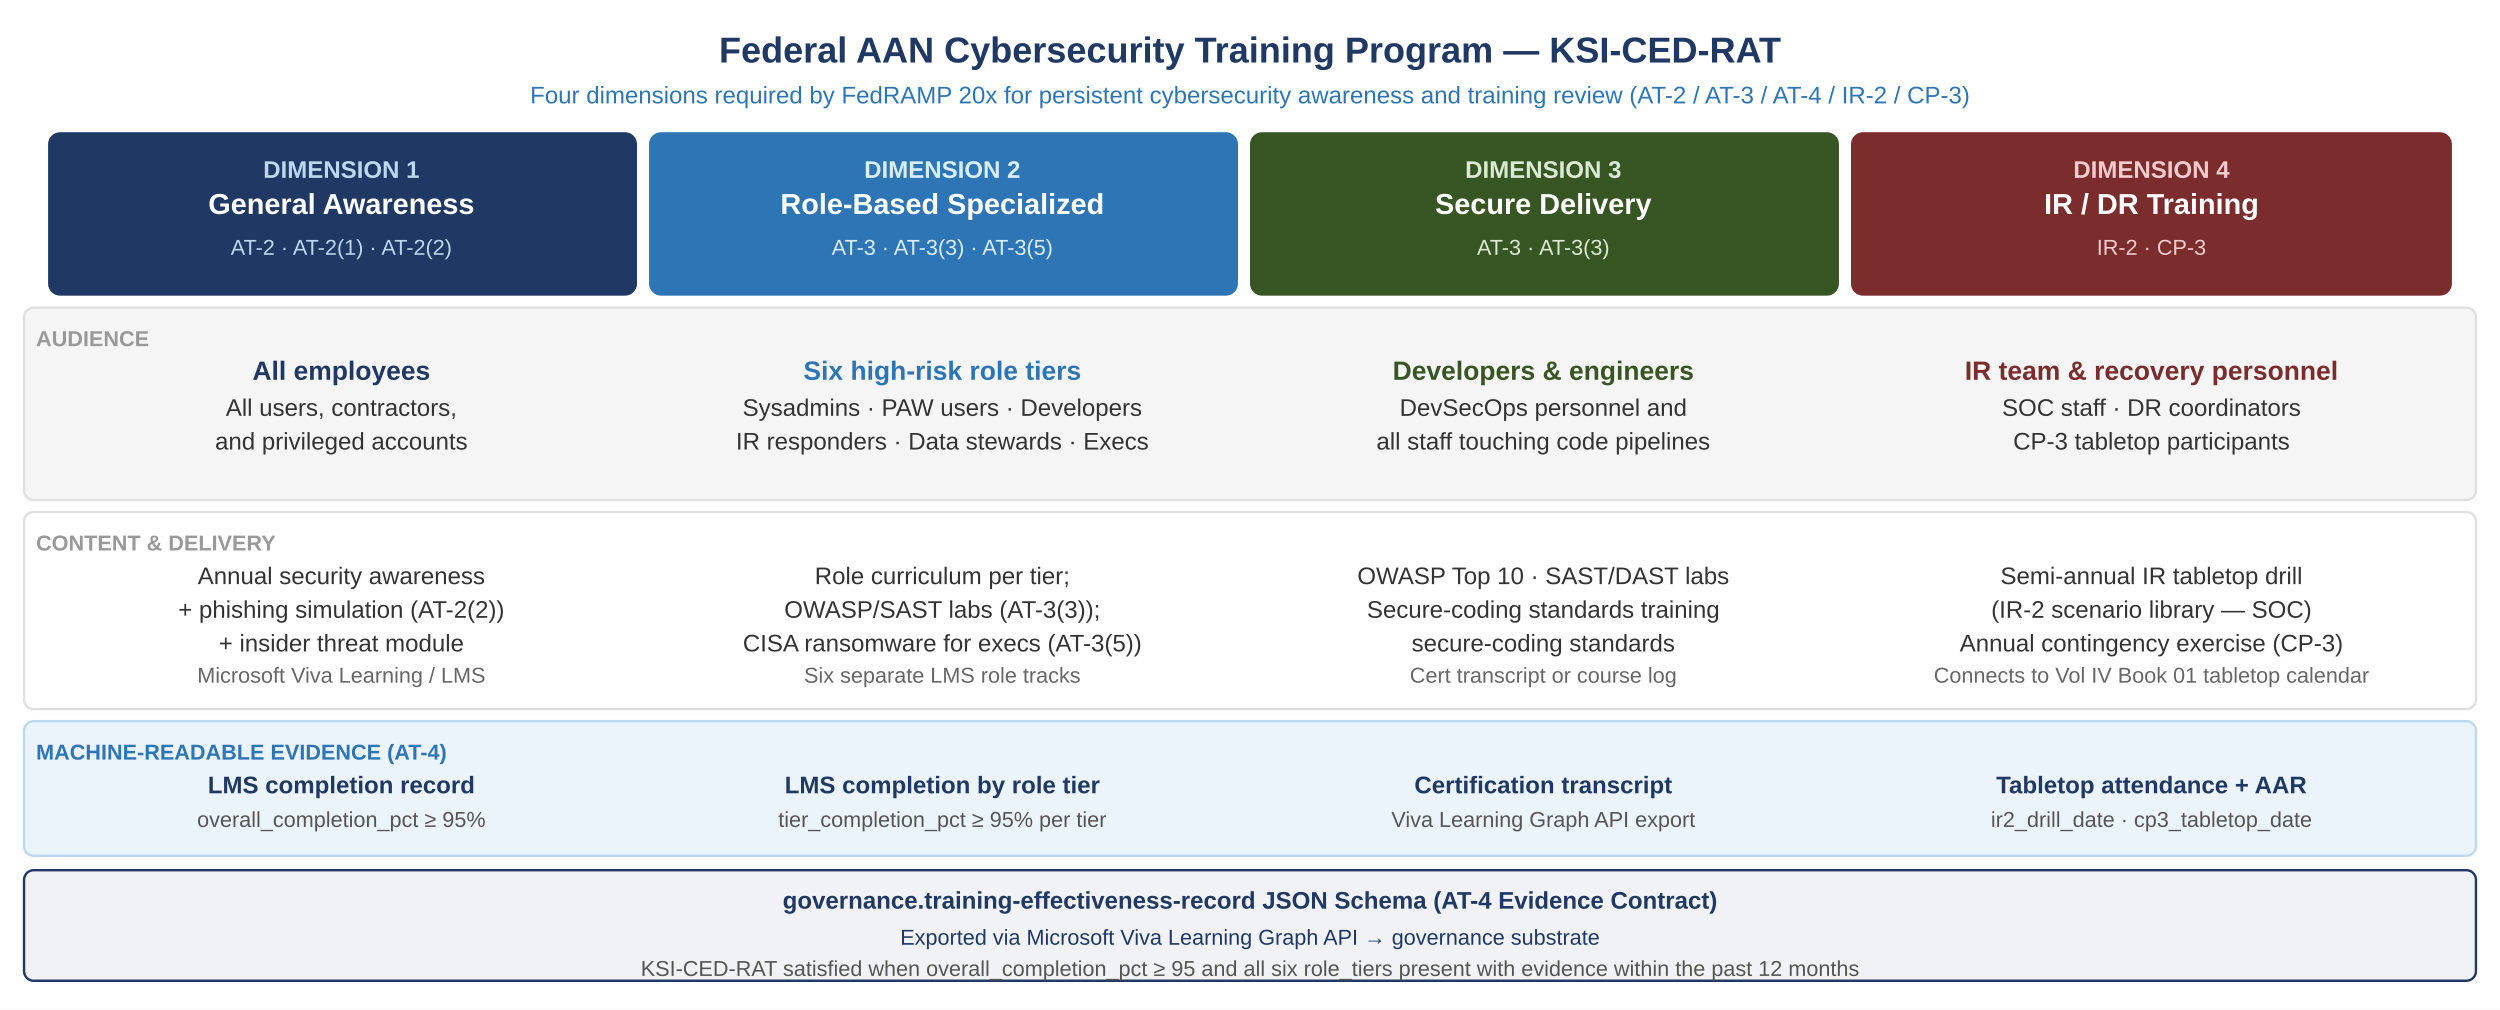
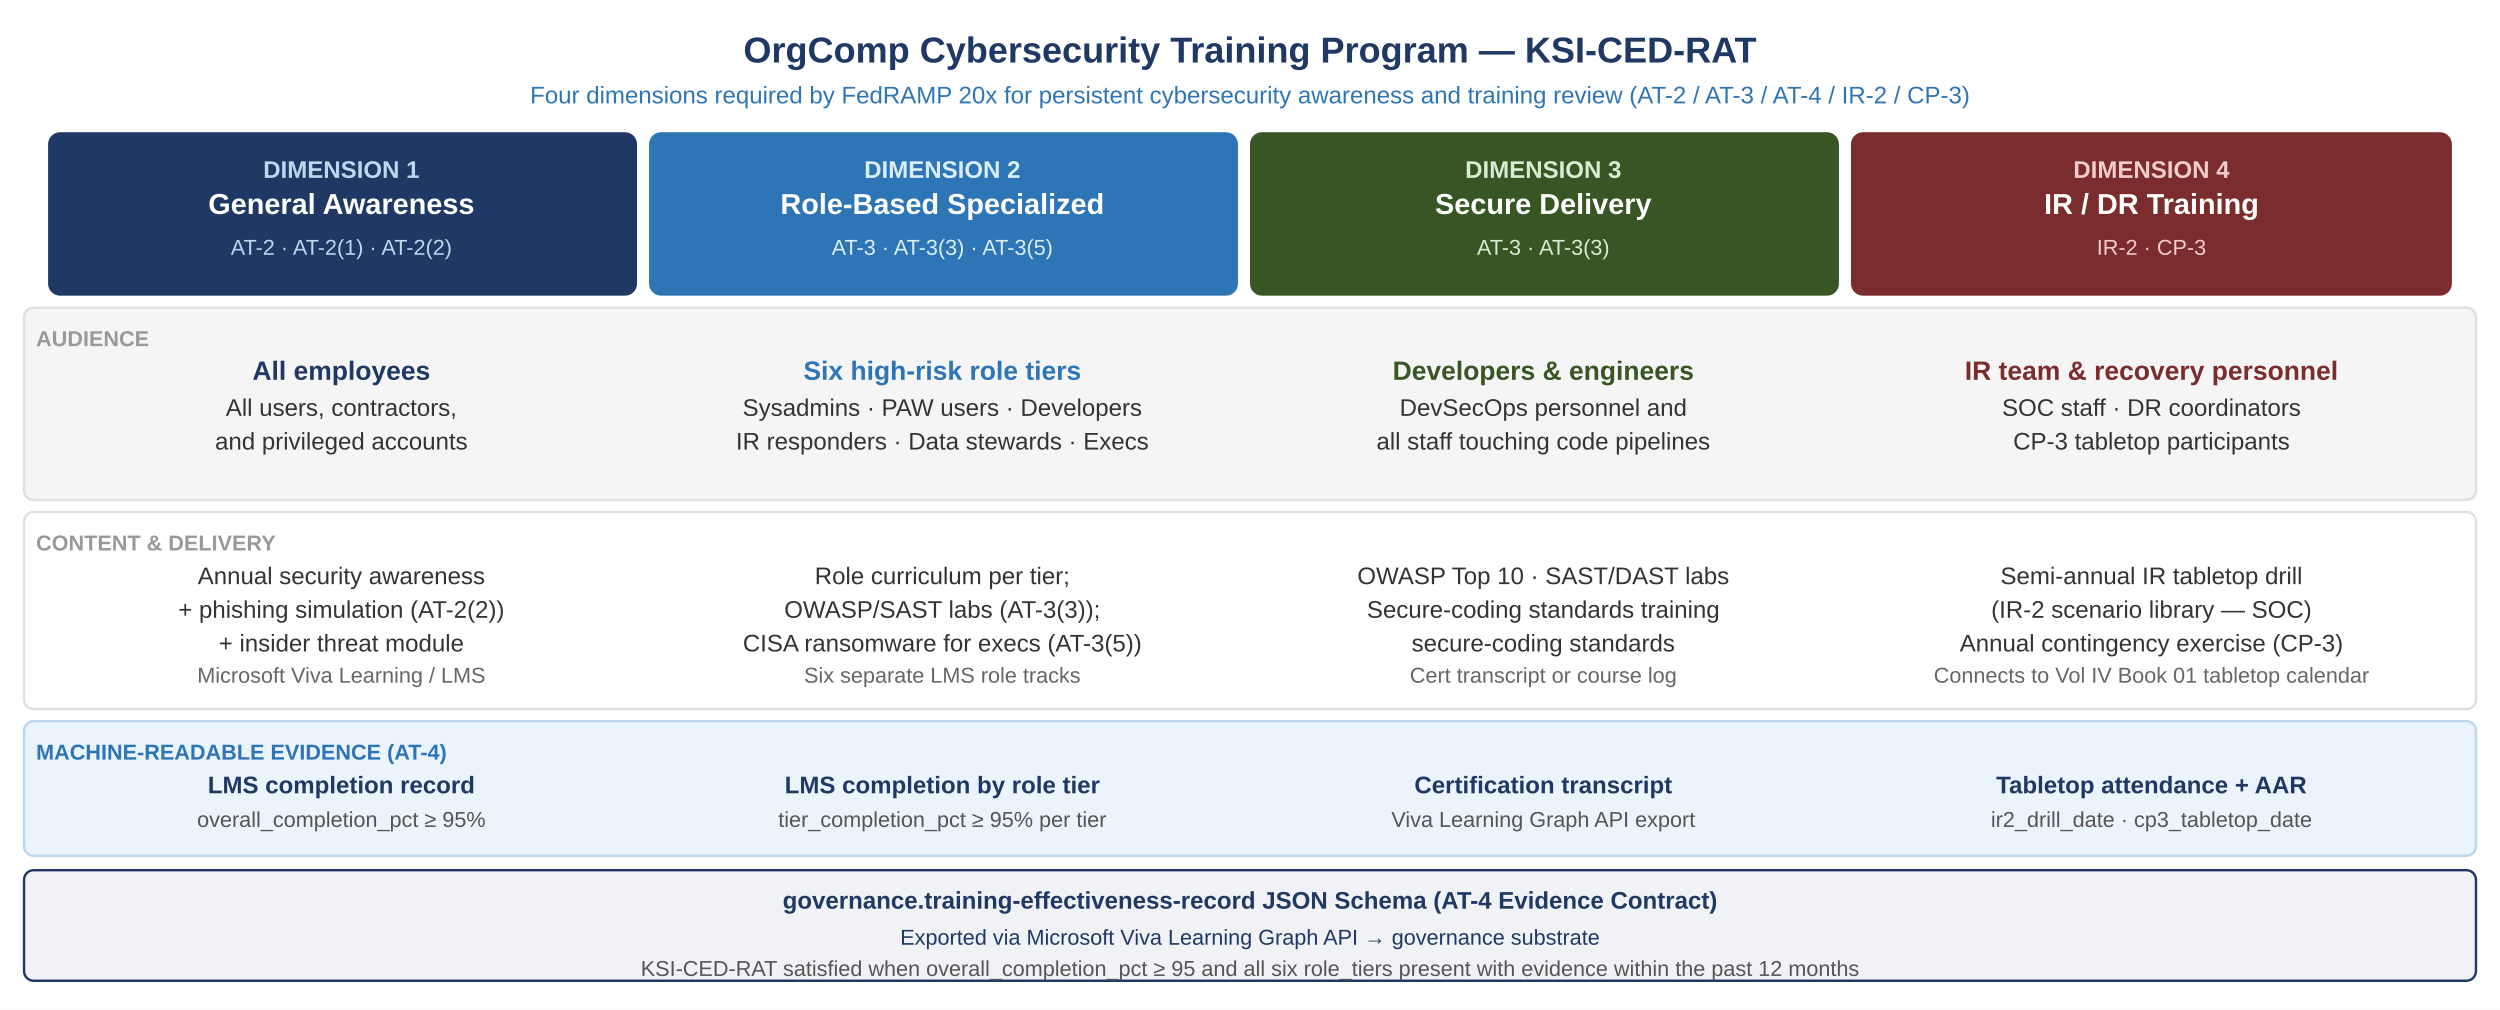
<svg xmlns="http://www.w3.org/2000/svg" viewBox="0 0 1040 420" style="font-family:Arial,sans-serif;background:#FFFFFF;">
  <rect width="1040" height="420" fill="#FFFFFF" />
-   <text x="520" y="26" text-anchor="middle" font-size="15" font-weight="bold" fill="#1F3864">Federal AAN Cybersecurity Training Program — KSI-CED-RAT</text>
+   <text x="520" y="26" text-anchor="middle" font-size="15" font-weight="bold" fill="#1F3864">OrgComp Cybersecurity Training Program — KSI-CED-RAT</text>
  <text x="520" y="43" text-anchor="middle" font-size="10" fill="#2E75B6">Four dimensions required by FedRAMP 20x for persistent cybersecurity awareness and training review (AT-2 / AT-3 / AT-4 / IR-2 / CP-3)</text>
  <rect x="20" y="55" width="245" height="68" rx="5" fill="#1F3864" />
  <rect x="270" y="55" width="245" height="68" rx="5" fill="#2E75B6" />
  <rect x="520" y="55" width="245" height="68" rx="5" fill="#375623" />
  <rect x="770" y="55" width="250" height="68" rx="5" fill="#7B2C2C" />
  <text x="142" y="74" text-anchor="middle" font-size="10" font-weight="bold" fill="#BDD7EE">DIMENSION 1</text>
  <text x="142" y="89" text-anchor="middle" font-size="12" font-weight="bold" fill="#FFFFFF">General Awareness</text>
  <text x="142" y="106" text-anchor="middle" font-size="9" fill="#BDD7EE">AT-2 · AT-2(1) · AT-2(2)</text>
  <text x="392" y="74" text-anchor="middle" font-size="10" font-weight="bold" fill="#D9EEF9">DIMENSION 2</text>
  <text x="392" y="89" text-anchor="middle" font-size="12" font-weight="bold" fill="#FFFFFF">Role-Based Specialized</text>
  <text x="392" y="106" text-anchor="middle" font-size="9" fill="#D9EEF9">AT-3 · AT-3(3) · AT-3(5)</text>
  <text x="642" y="74" text-anchor="middle" font-size="10" font-weight="bold" fill="#D9EBD3">DIMENSION 3</text>
  <text x="642" y="89" text-anchor="middle" font-size="12" font-weight="bold" fill="#FFFFFF">Secure Delivery</text>
  <text x="642" y="106" text-anchor="middle" font-size="9" fill="#D9EBD3">AT-3 · AT-3(3)</text>
  <text x="895" y="74" text-anchor="middle" font-size="10" font-weight="bold" fill="#F4CCCC">DIMENSION 4</text>
  <text x="895" y="89" text-anchor="middle" font-size="12" font-weight="bold" fill="#FFFFFF">IR / DR Training</text>
  <text x="895" y="106" text-anchor="middle" font-size="9" fill="#F4CCCC">IR-2 · CP-3</text>
  <rect x="10" y="128" width="1020" height="80" rx="4" fill="#F5F5F5" stroke="#E0E0E0" stroke-width="1" />
  <text x="15" y="144" font-size="9" font-weight="bold" fill="#999999">AUDIENCE</text>
  <text x="142" y="158" text-anchor="middle" font-size="11" font-weight="bold" fill="#1F3864">All employees</text>
  <text x="142" y="173" text-anchor="middle" font-size="10" fill="#333333">All users, contractors,</text>
  <text x="142" y="187" text-anchor="middle" font-size="10" fill="#333333">and privileged accounts</text>
  <text x="392" y="158" text-anchor="middle" font-size="11" font-weight="bold" fill="#2E75B6">Six high-risk role tiers</text>
  <text x="392" y="173" text-anchor="middle" font-size="10" fill="#333333">Sysadmins · PAW users · Developers</text>
  <text x="392" y="187" text-anchor="middle" font-size="10" fill="#333333">IR responders · Data stewards · Execs</text>
  <text x="642" y="158" text-anchor="middle" font-size="11" font-weight="bold" fill="#375623">Developers &amp; engineers</text>
  <text x="642" y="173" text-anchor="middle" font-size="10" fill="#333333">DevSecOps personnel and</text>
  <text x="642" y="187" text-anchor="middle" font-size="10" fill="#333333">all staff touching code pipelines</text>
  <text x="895" y="158" text-anchor="middle" font-size="11" font-weight="bold" fill="#7B2C2C">IR team &amp; recovery personnel</text>
  <text x="895" y="173" text-anchor="middle" font-size="10" fill="#333333">SOC staff · DR coordinators</text>
  <text x="895" y="187" text-anchor="middle" font-size="10" fill="#333333">CP-3 tabletop participants</text>
  <rect x="10" y="213" width="1020" height="82" rx="4" fill="#FFFFFF" stroke="#E0E0E0" stroke-width="1" />
  <text x="15" y="229" font-size="9" font-weight="bold" fill="#999999">CONTENT &amp; DELIVERY</text>
  <text x="142" y="243" text-anchor="middle" font-size="10" fill="#333333">Annual security awareness</text>
  <text x="142" y="257" text-anchor="middle" font-size="10" fill="#333333">+ phishing simulation (AT-2(2))</text>
  <text x="142" y="271" text-anchor="middle" font-size="10" fill="#333333">+ insider threat module</text>
  <text x="142" y="284" text-anchor="middle" font-size="9" fill="#666666">Microsoft Viva Learning / LMS</text>
  <text x="392" y="243" text-anchor="middle" font-size="10" fill="#333333">Role curriculum per tier;</text>
  <text x="392" y="257" text-anchor="middle" font-size="10" fill="#333333">OWASP/SAST labs (AT-3(3));</text>
  <text x="392" y="271" text-anchor="middle" font-size="10" fill="#333333">CISA ransomware for execs (AT-3(5))</text>
  <text x="392" y="284" text-anchor="middle" font-size="9" fill="#666666">Six separate LMS role tracks</text>
  <text x="642" y="243" text-anchor="middle" font-size="10" fill="#333333">OWASP Top 10 · SAST/DAST labs</text>
  <text x="642" y="257" text-anchor="middle" font-size="10" fill="#333333">Secure-coding standards training</text>
  <text x="642" y="271" text-anchor="middle" font-size="10" fill="#333333">secure-coding standards</text>
  <text x="642" y="284" text-anchor="middle" font-size="9" fill="#666666">Cert transcript or course log</text>
  <text x="895" y="243" text-anchor="middle" font-size="10" fill="#333333">Semi-annual IR tabletop drill</text>
  <text x="895" y="257" text-anchor="middle" font-size="10" fill="#333333">(IR-2 scenario library — SOC)</text>
  <text x="895" y="271" text-anchor="middle" font-size="10" fill="#333333">Annual contingency exercise (CP-3)</text>
  <text x="895" y="284" text-anchor="middle" font-size="9" fill="#666666">Connects to Vol IV Book 01 tabletop calendar</text>
  <rect x="10" y="300" width="1020" height="56" rx="4" fill="#EBF3FB" stroke="#BDD7EE" stroke-width="1" />
  <text x="15" y="316" font-size="9" font-weight="bold" fill="#2E75B6">MACHINE-READABLE EVIDENCE (AT-4)</text>
  <text x="142" y="330" text-anchor="middle" font-size="10" font-weight="bold" fill="#1F3864">LMS completion record</text>
  <text x="142" y="344" text-anchor="middle" font-size="9" fill="#555555">overall_completion_pct ≥ 95%</text>
  <text x="392" y="330" text-anchor="middle" font-size="10" font-weight="bold" fill="#1F3864">LMS completion by role tier</text>
  <text x="392" y="344" text-anchor="middle" font-size="9" fill="#555555">tier_completion_pct ≥ 95% per tier</text>
  <text x="642" y="330" text-anchor="middle" font-size="10" font-weight="bold" fill="#1F3864">Certification transcript</text>
  <text x="642" y="344" text-anchor="middle" font-size="9" fill="#555555">Viva Learning Graph API export</text>
  <text x="895" y="330" text-anchor="middle" font-size="10" font-weight="bold" fill="#1F3864">Tabletop attendance + AAR</text>
  <text x="895" y="344" text-anchor="middle" font-size="9" fill="#555555">ir2_drill_date · cp3_tabletop_date</text>
  <rect x="10" y="362" width="1020" height="46" rx="4" fill="#1F3864" opacity="0.07" />
  <rect x="10" y="362" width="1020" height="46" rx="4" fill="none" stroke="#1F3864" stroke-width="1" />
  <text x="520" y="378" text-anchor="middle" font-size="10" font-weight="bold" fill="#1F3864">governance.training-effectiveness-record JSON Schema (AT-4 Evidence Contract)</text>
  <text x="520" y="393" text-anchor="middle" font-size="9" fill="#1F3864">Exported via Microsoft Viva Learning Graph API → governance substrate</text>
  <text x="520" y="406" text-anchor="middle" font-size="9" fill="#555555">KSI-CED-RAT satisfied when overall_completion_pct ≥ 95 and all six role_tiers present with evidence within the past 12 months</text>
</svg>
